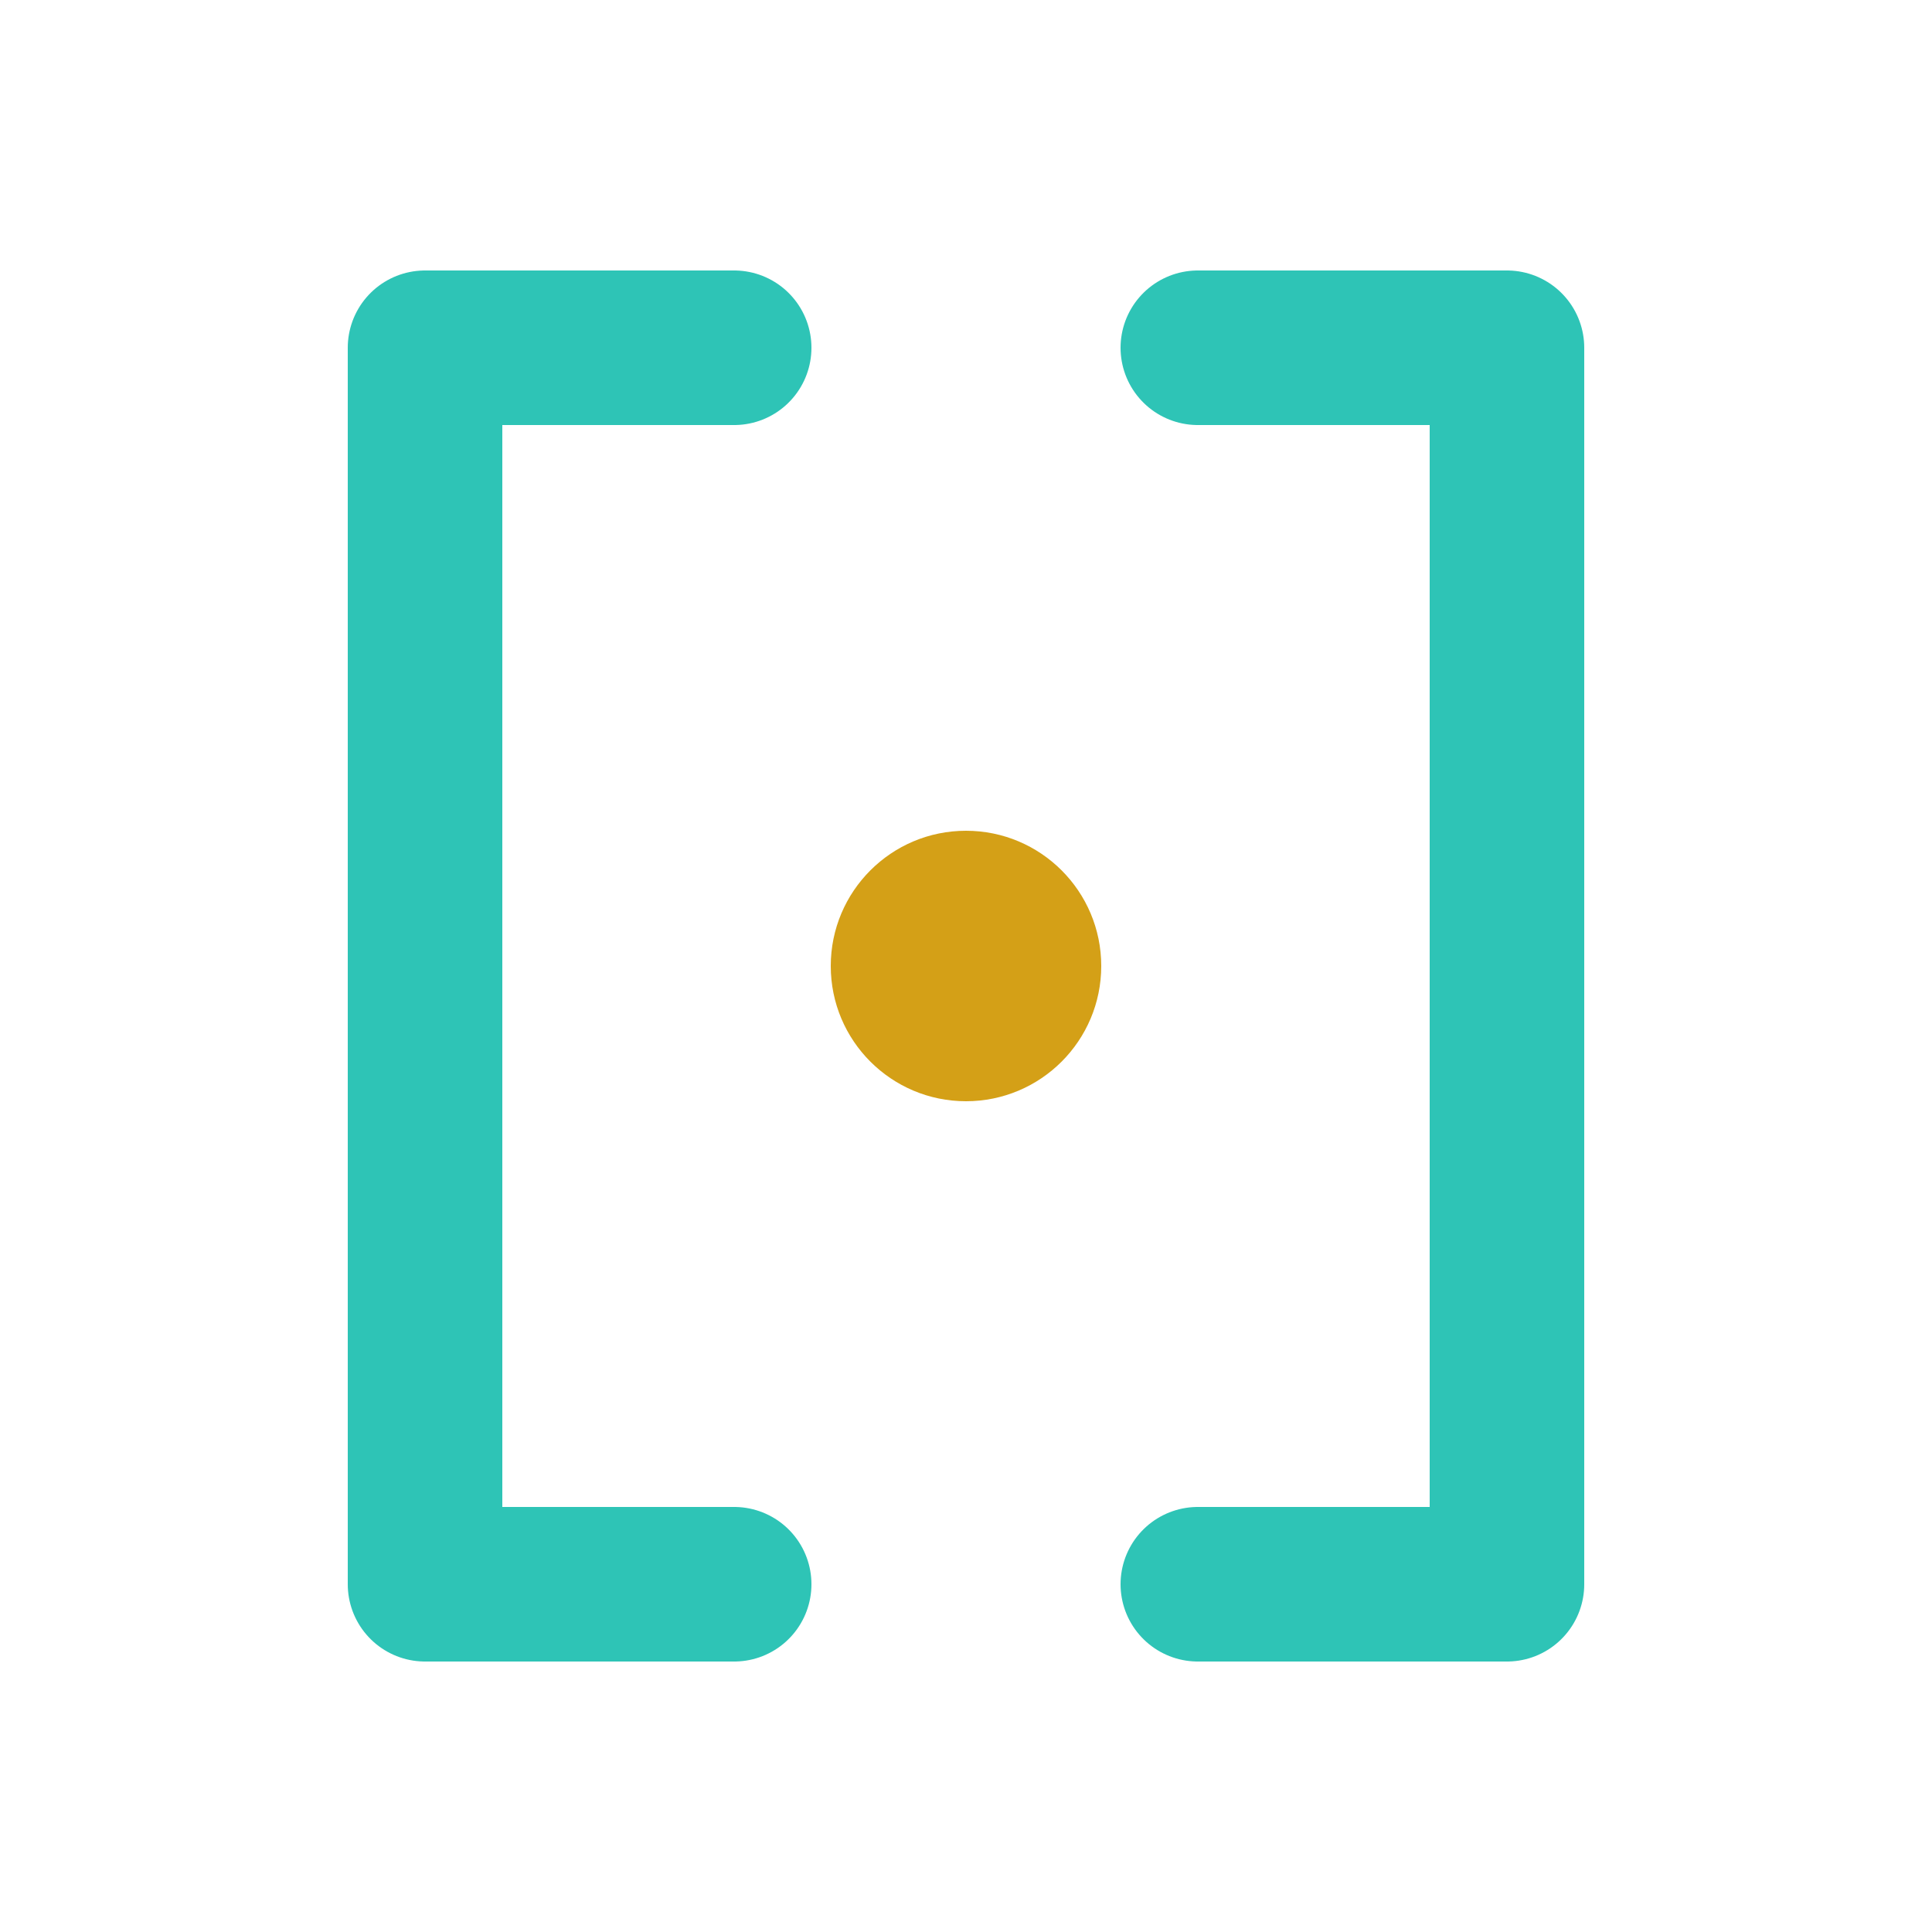
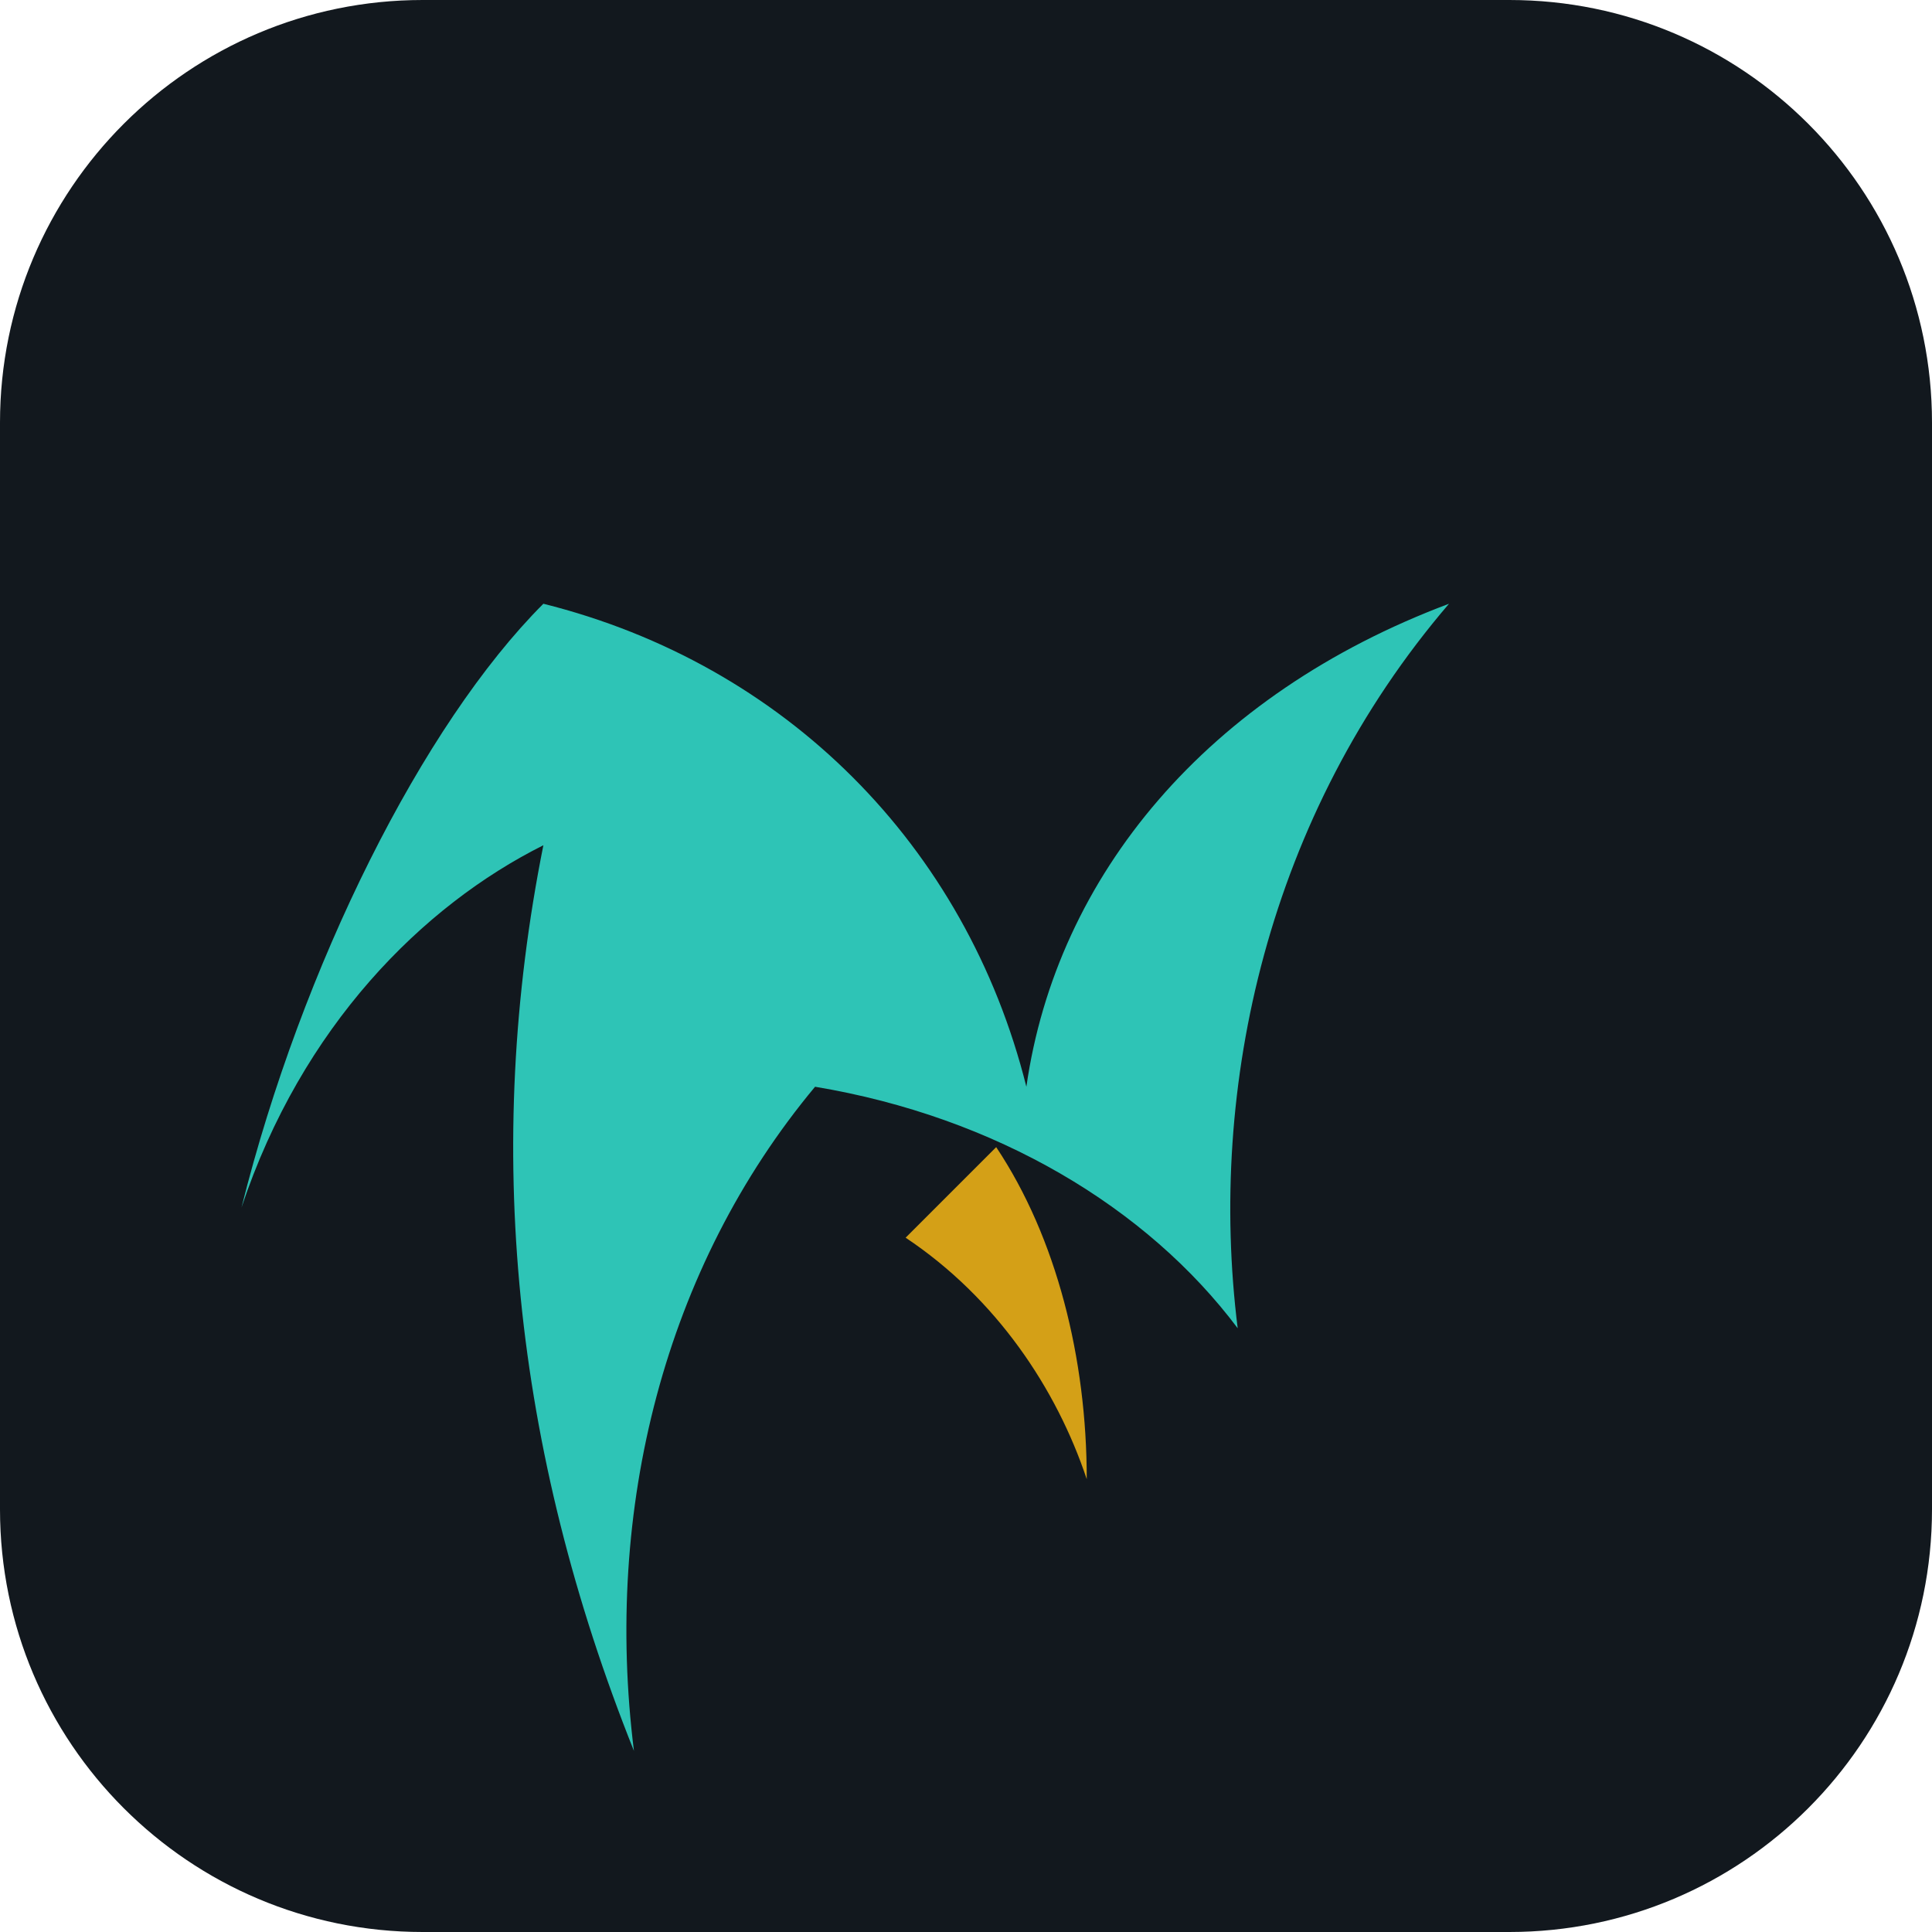
- <svg xmlns="http://www.w3.org/2000/svg" width="1024" height="1024" viewBox="0 0 100 100">
-   <path fill="none" stroke="#2EC4B6" stroke-width="8" stroke-linecap="round" stroke-linejoin="round" d="M38 18H22v64h16" />
-   <path fill="none" stroke="#2EC4B6" stroke-width="8" stroke-linecap="round" stroke-linejoin="round" d="M62 18h16v64H62" />
-   <circle cx="50" cy="50" r="7" fill="#D4A017" />
+ <svg xmlns="http://www.w3.org/2000/svg" width="1024" height="1024" viewBox="0 0 64 64">
+   <rect width="64" height="64" rx="14" fill="#12181E" />
+   <path fill="#2EC4B6" d="M18 20c8 2 14 8 16 16 1-7 6-13 14-16-6 7-8 16-7 24-3-4-8-7-14-8-5 6-7 14-6 22-4-10-5-20-3-30-4 2-8 6-10 12 2-8 6-16 10-20z" />
+   <path fill="#D4A017" d="M33 38c2 3 3 7 3 11-1-3-3-6-6-8 1-1 2-2 3-3z" />
</svg>
